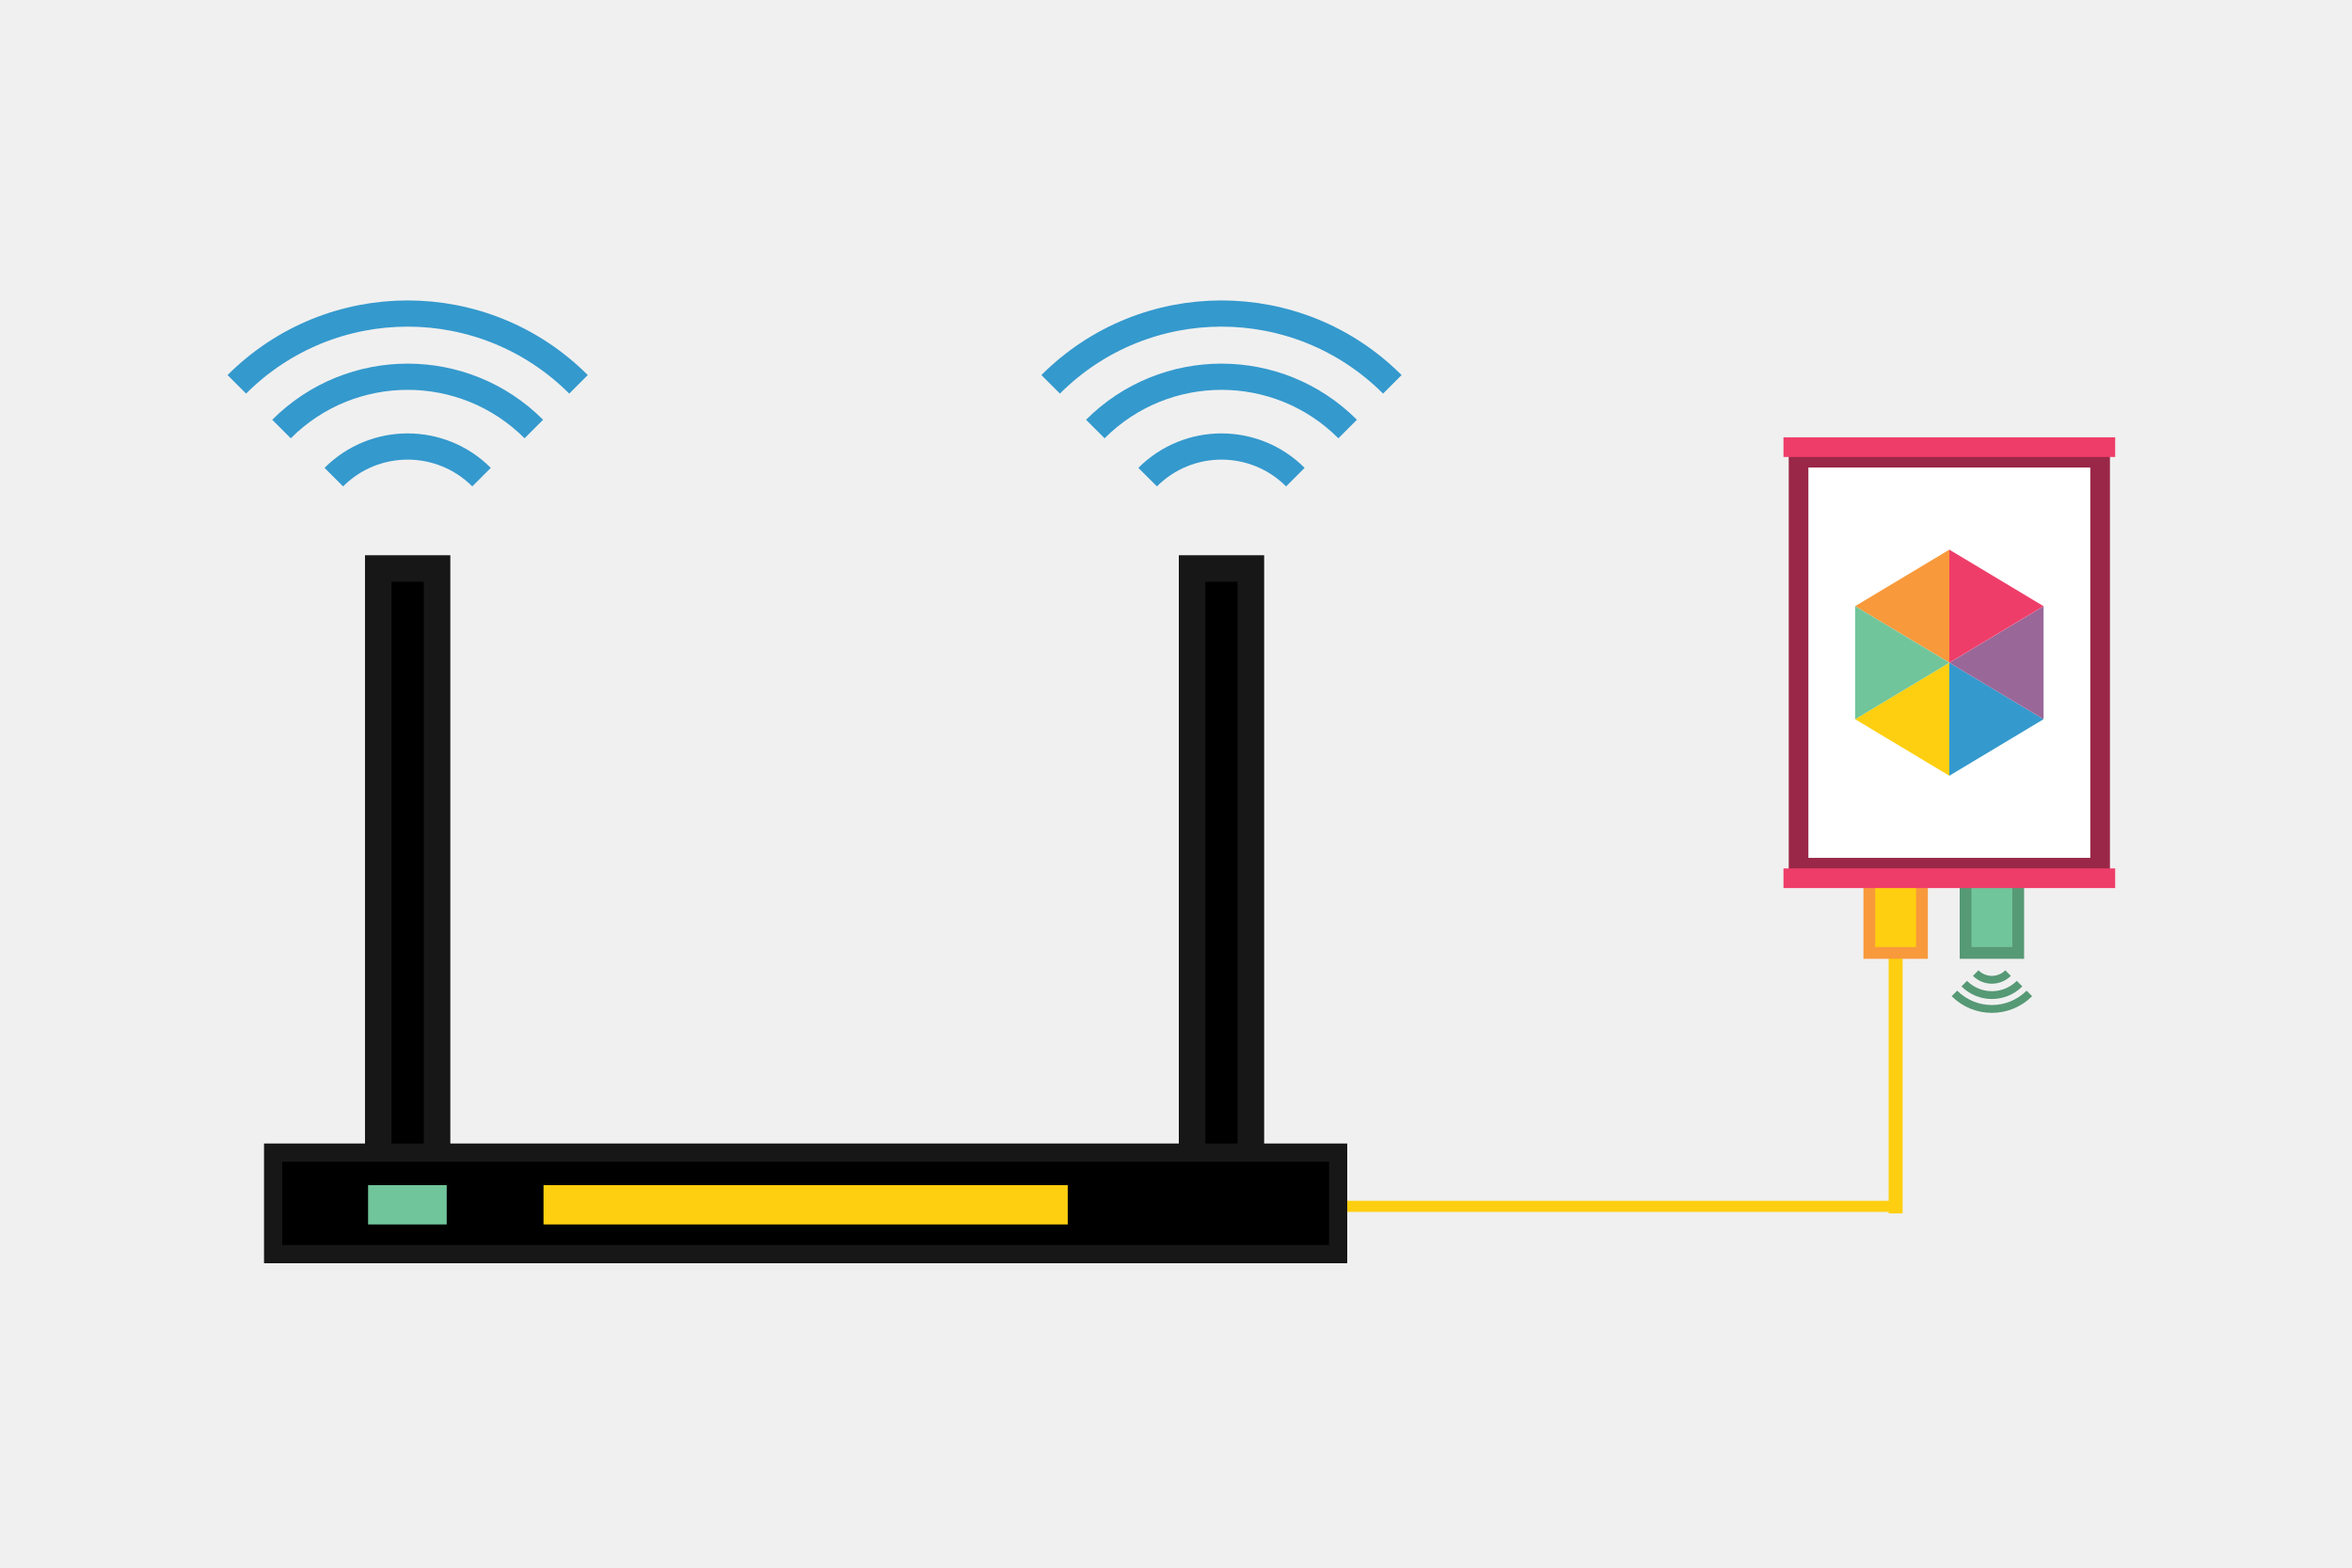
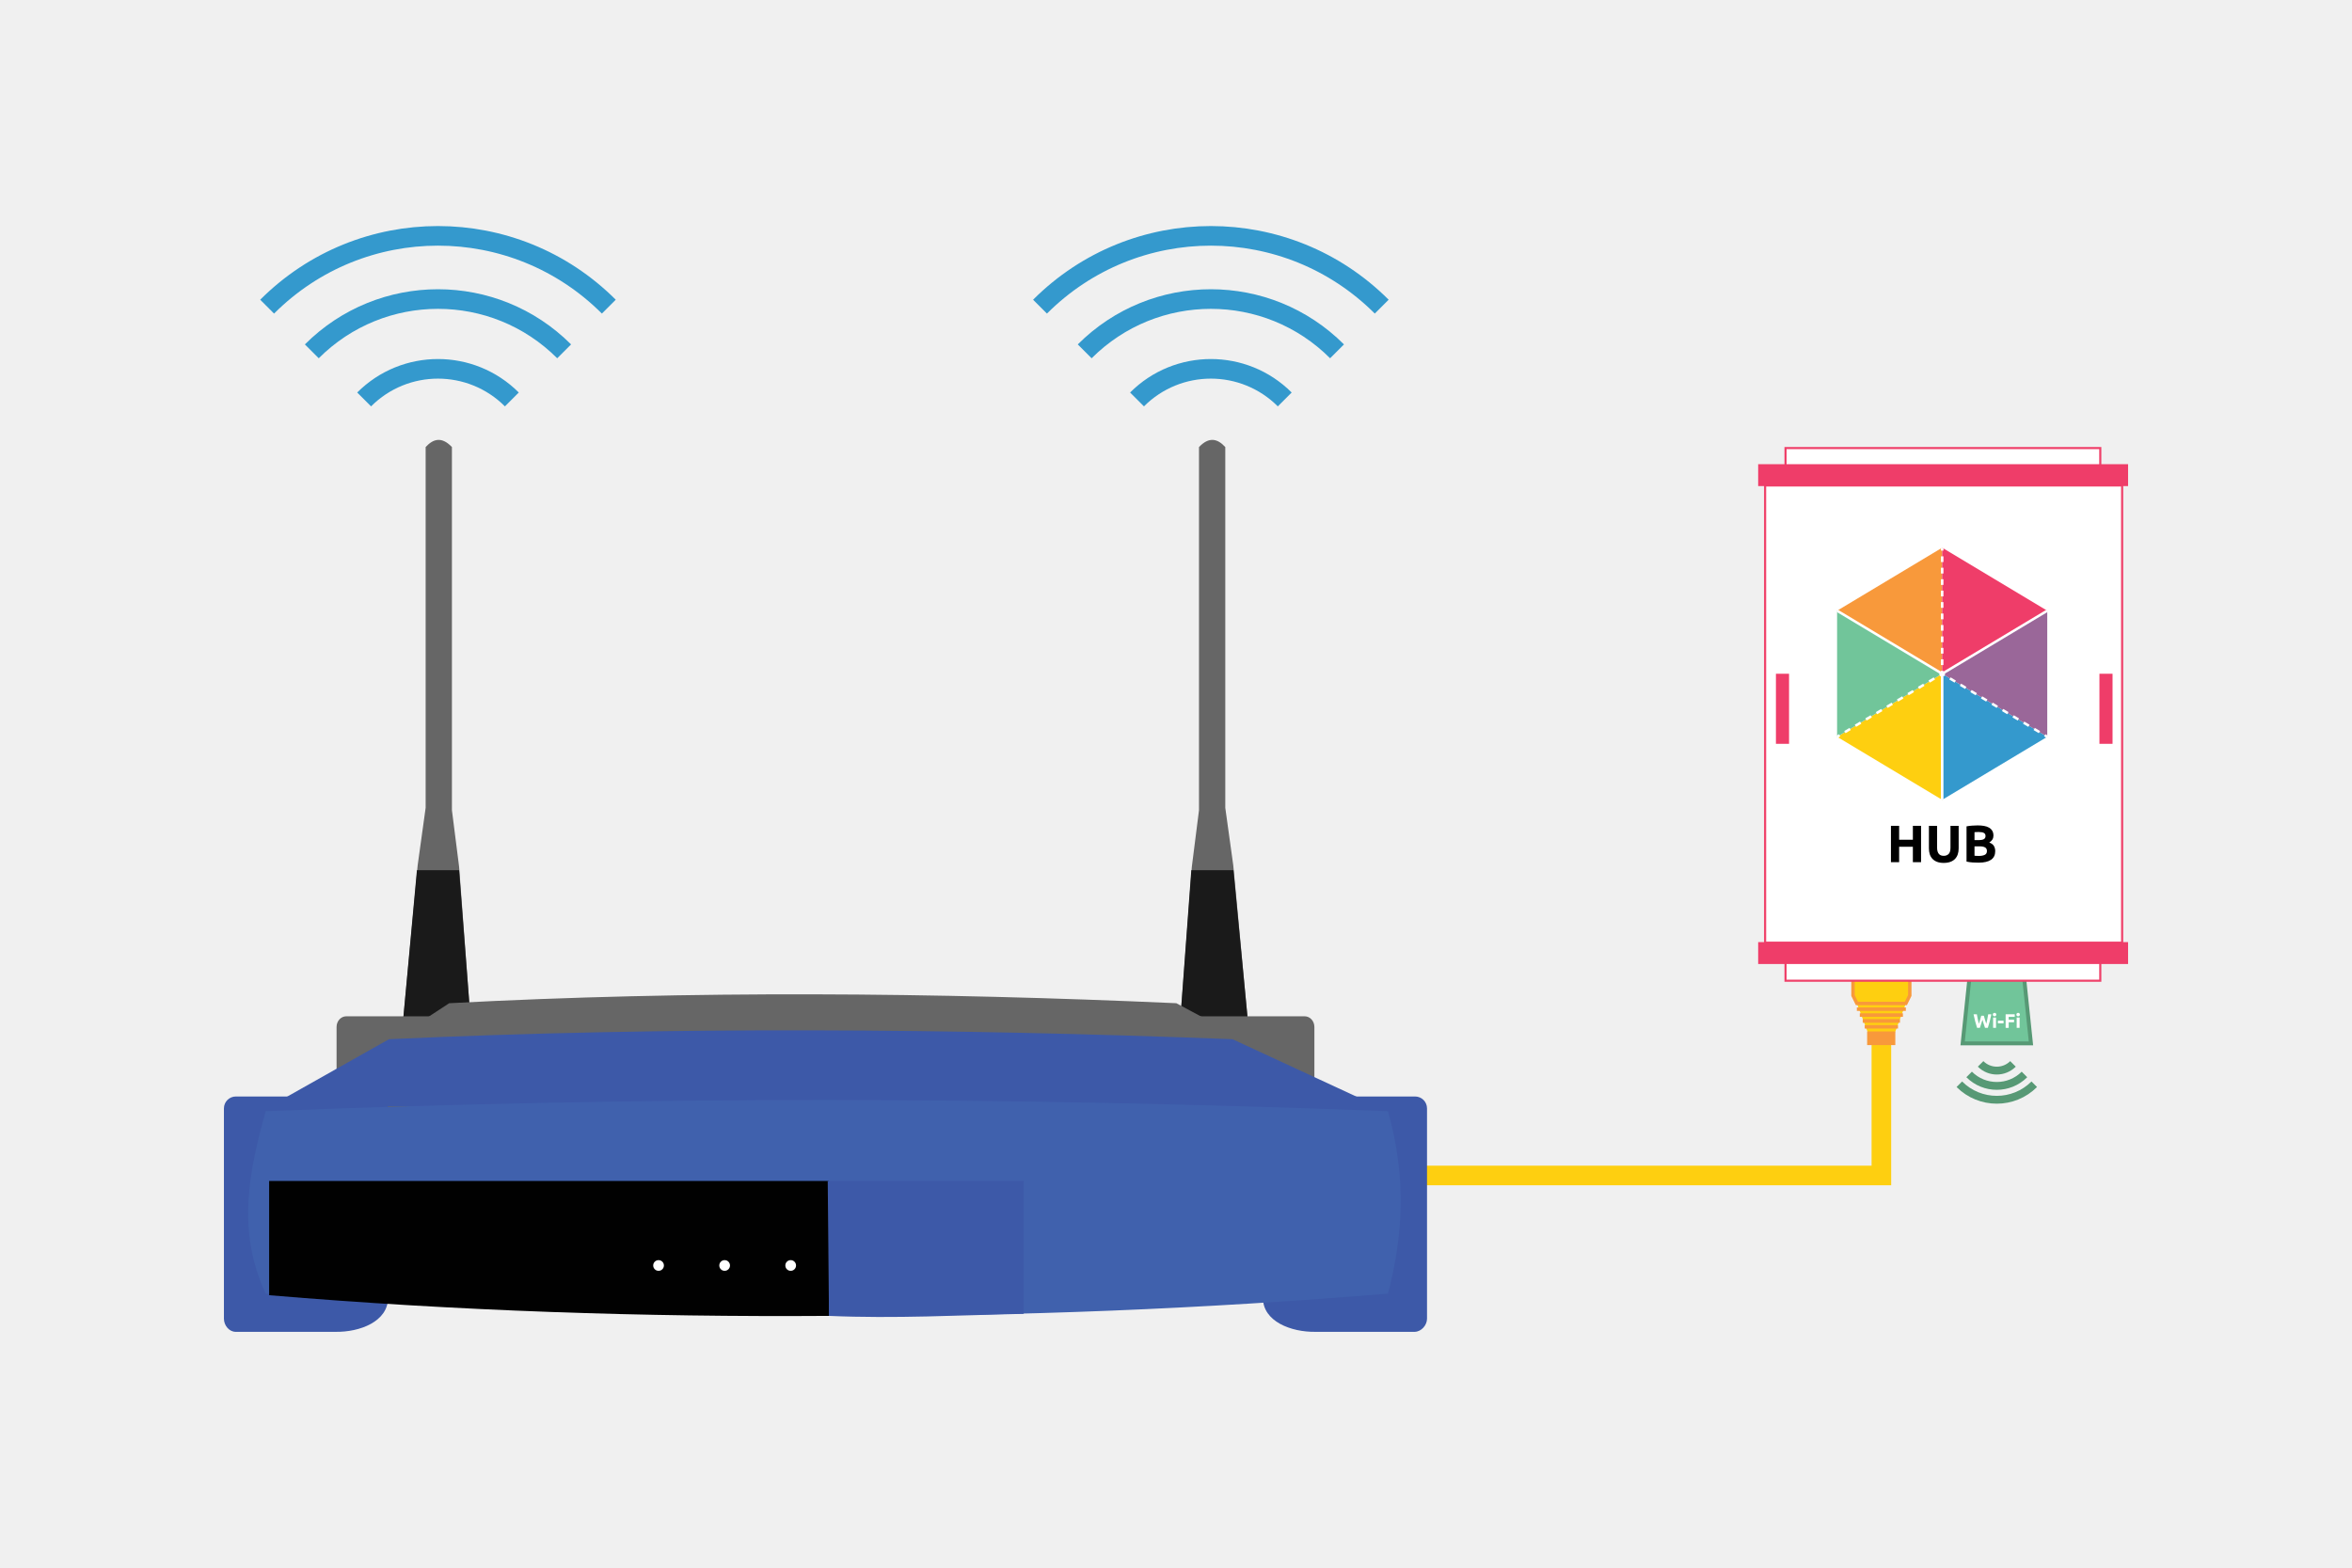
<svg xmlns="http://www.w3.org/2000/svg" version="1.1" id="Layer_1" x="0px" y="0px" width="600px" height="400px" viewBox="0 0 600 400" enable-background="new 0 0 600 400" xml:space="preserve">
-   <line fill="none" stroke="#FECF10" stroke-width="2.827" stroke-linecap="square" stroke-miterlimit="10" x1="483.583" y1="307.803" x2="338.963" y2="307.803" />
-   <g>
-     <path fill="none" d="M384.871,276.055" />
-   </g>
-   <line fill="none" stroke="#FECF10" stroke-width="3.571" stroke-linecap="square" stroke-miterlimit="10" x1="483.583" y1="307.803" x2="483.583" y2="243.916" />
-   <rect x="476.868" y="223.961" fill="#FECF10" stroke="#F8993B" stroke-width="3" stroke-miterlimit="10" width="13.43" height="19.182" />
-   <rect x="501.423" y="223.961" fill="#71C59A" stroke="#569975" stroke-width="3" stroke-miterlimit="10" width="13.428" height="19.182" />
  <g>
    <g>
-       <path fill="none" stroke="#569975" stroke-width="2" stroke-miterlimit="10" d="M517.692,253.475    c-5.282,5.281-13.831,5.281-19.112,0" />
-       <path fill="none" stroke="#569975" stroke-width="2" stroke-miterlimit="10" d="M515.193,250.975c-3.9,3.9-10.216,3.9-14.114,0" />
-       <path fill="none" stroke="#569975" stroke-width="2" stroke-miterlimit="10" d="M512.266,248.283c-2.28,2.283-5.979,2.283-8.263,0    " />
-     </g>
-   </g>
-   <rect x="96.496" y="145.055" stroke="#171718" stroke-width="6.769" stroke-miterlimit="10" width="15" height="151.033" />
-   <g>
-     <g>
-       <rect x="458.817" y="116.78" fill="#FFFFFF" stroke="#9A2748" stroke-width="5.013" stroke-miterlimit="10" width="76.926" height="104.615" />
-       <line fill="none" stroke="#EF3D69" stroke-width="5.013" stroke-miterlimit="10" x1="454.972" y1="114.088" x2="539.587" y2="114.088" />
-       <line fill="none" stroke="#EF3D69" stroke-width="5.013" stroke-miterlimit="10" x1="454.972" y1="224.088" x2="539.587" y2="224.088" />
+       <g>
+         <polyline fill="none" stroke="#FECF10" stroke-width="5" stroke-miterlimit="10" points="330.188,299.927 479.945,299.927      479.945,257.563    " />
+       </g>
+       <g>
+         <polygon fill="#FECF10" points="476.703,264.007 473.703,256.036 486.188,256.036 483.188,264.007    " />
+         <polygon fill="#FECF10" stroke="#F8993B" stroke-width="0.869" stroke-miterlimit="10" points="472.703,242.608 487.188,242.608      487.188,254.007 486.188,256.036 473.703,256.036 472.703,254.007    " />
+         <path fill="#FECF10" stroke="#F8993B" stroke-width="0.869" stroke-miterlimit="10" d="M472.703,254.12" />
+         <line fill="none" stroke="#F8993B" stroke-width="0.88" stroke-miterlimit="10" x1="486.188" y1="257.495" x2="473.688" y2="257.495" />
+         <line fill="none" stroke="#F8993B" stroke-width="0.903" stroke-miterlimit="10" x1="485.438" y1="258.995" x2="474.438" y2="258.995" />
+         <line fill="none" stroke="#F8993B" stroke-width="0.936" stroke-miterlimit="10" x1="484.688" y1="260.495" x2="475.188" y2="260.495" />
+         <line fill="none" stroke="#F8993B" stroke-width="0.885" stroke-miterlimit="10" x1="484.188" y1="261.995" x2="475.688" y2="261.995" />
+         <rect x="476.314" y="263.175" fill="#F8993B" width="7.186" height="3.486" />
+       </g>
    </g>
    <g>
-       <polygon fill="#3499CD" points="497.279,169.088 509.302,176.301 521.317,183.512 509.298,190.723 497.279,197.936     497.279,183.512   " />
-       <polygon fill="#9A6799" points="521.317,154.666 509.312,161.876 497.279,169.088 509.298,176.301 521.317,183.512     521.317,169.088   " />
-       <polygon fill="#F8993B" points="497.281,140.242 485.26,147.454 473.24,154.666 485.261,161.876 497.281,169.088 497.281,154.666       " />
-       <polygon fill="#EF3D69" points="497.279,140.242 509.298,147.454 521.317,154.666 509.298,161.876 497.279,169.088     497.279,154.666   " />
-       <polygon fill="#FECF10" points="497.281,169.088 485.26,176.301 473.24,183.512 485.261,190.723 497.281,197.936 497.281,183.512       " />
-       <polygon fill="#71C59A" points="473.242,154.666 485.26,161.876 497.279,169.088 485.262,176.301 473.242,183.512     473.242,169.088   " />
+       <polygon fill="#71C59A" stroke="#579975" stroke-miterlimit="10" points="518.101,266.226 500.673,266.226 502.673,247.044     516.101,247.044   " />
+       <g>
+         <g>
+           <g>
+             <path fill="none" stroke="#579975" stroke-width="2" stroke-miterlimit="10" d="M518.943,276.648       c-5.282,5.28-13.831,5.28-19.113,0" />
+             <path fill="none" stroke="#579975" stroke-width="2" stroke-miterlimit="10" d="M516.444,274.148       c-3.901,3.899-10.214,3.899-14.115,0" />
+             <path fill="none" stroke="#579975" stroke-width="2" stroke-miterlimit="10" d="M513.518,271.456       c-2.282,2.283-5.979,2.283-8.263,0" />
+           </g>
+         </g>
+       </g>
    </g>
-   </g>
-   <rect x="304.104" y="145.055" stroke="#171718" stroke-width="6.769" stroke-miterlimit="10" width="15" height="151.033" />
-   <g>
-     <path fill="none" d="M155.688,299.102" />
-   </g>
-   <rect x="69.674" y="294.088" stroke="#171718" stroke-width="4.64" stroke-miterlimit="10" width="271.689" height="25.912" />
-   <rect x="93.899" y="302.389" fill="#71C59A" width="20.061" height="10.031" />
-   <rect x="138.656" y="302.389" fill="#FECF10" width="133.724" height="10.031" />
-   <g>
    <g>
-       <path fill="none" stroke="#3499CD" stroke-width="6.687" stroke-miterlimit="10" d="M268.019,98.064    c24.092-24.086,63.08-24.086,87.167,0" />
-       <path fill="none" stroke="#3499CD" stroke-width="6.687" stroke-miterlimit="10" d="M279.417,109.466    c17.788-17.788,46.587-17.788,64.37,0" />
-       <path fill="none" stroke="#3499CD" stroke-width="6.687" stroke-miterlimit="10" d="M292.765,121.741    c10.404-10.413,27.266-10.413,37.683,0" />
+       <path fill="#FFFFFF" d="M506.085,259.167c0.04,0.137,0.084,0.291,0.132,0.462c0.049,0.172,0.1,0.35,0.155,0.533    c0.055,0.183,0.11,0.366,0.167,0.55s0.111,0.354,0.165,0.51c0.044-0.17,0.088-0.354,0.133-0.555c0.046-0.2,0.088-0.407,0.128-0.62    c0.041-0.214,0.08-0.426,0.118-0.638s0.075-0.416,0.108-0.612h0.811c-0.117,0.58-0.253,1.168-0.405,1.765    c-0.153,0.597-0.317,1.163-0.495,1.7h-0.714c-0.116-0.32-0.229-0.656-0.339-1.008c-0.11-0.352-0.219-0.704-0.324-1.058    c-0.107,0.354-0.215,0.706-0.321,1.058s-0.218,0.688-0.335,1.008h-0.713c-0.178-0.537-0.343-1.104-0.494-1.7    c-0.152-0.597-0.287-1.185-0.404-1.765h0.844c0.034,0.196,0.07,0.4,0.111,0.612c0.04,0.212,0.082,0.424,0.125,0.638    c0.044,0.213,0.088,0.42,0.134,0.62c0.045,0.2,0.091,0.385,0.138,0.555c0.061-0.163,0.119-0.337,0.176-0.52    c0.057-0.184,0.111-0.367,0.165-0.551c0.054-0.183,0.103-0.359,0.147-0.529s0.086-0.322,0.123-0.455H506.085z" />
+       <path fill="#FFFFFF" d="M509.262,258.872c0,0.137-0.045,0.244-0.133,0.322s-0.193,0.117-0.313,0.117    c-0.12,0-0.225-0.039-0.313-0.117s-0.133-0.186-0.133-0.322s0.045-0.244,0.133-0.323c0.088-0.078,0.192-0.117,0.313-0.117    c0.119,0,0.225,0.039,0.313,0.117C509.217,258.628,509.262,258.735,509.262,258.872z M509.191,262.262h-0.745v-2.63h0.745V262.262    z" />
+       <path fill="#FFFFFF" d="M509.666,260.432h1.45v0.675h-1.45V260.432z" />
+       <path fill="#FFFFFF" d="M511.641,262.262v-3.465h2.32v0.655h-1.539v0.725h1.369v0.655h-1.369v1.43H511.641z" />
+       <path fill="#FFFFFF" d="M515.276,258.872c0,0.137-0.044,0.244-0.132,0.322c-0.089,0.078-0.193,0.117-0.313,0.117    c-0.121,0-0.225-0.039-0.313-0.117c-0.089-0.078-0.133-0.186-0.133-0.322s0.044-0.244,0.133-0.323    c0.088-0.078,0.191-0.117,0.313-0.117c0.119,0,0.224,0.039,0.313,0.117C515.232,258.628,515.276,258.735,515.276,258.872z     M515.207,262.262h-0.746v-2.63h0.746V262.262z" />
    </g>
-   </g>
-   <g>
    <g>
-       <path fill="none" stroke="#3499CD" stroke-width="6.687" stroke-miterlimit="10" d="M60.412,98.064    c24.091-24.086,63.079-24.086,87.166,0" />
-       <path fill="none" stroke="#3499CD" stroke-width="6.687" stroke-miterlimit="10" d="M71.811,109.466    c17.788-17.788,46.586-17.788,64.369,0" />
-       <path fill="none" stroke="#3499CD" stroke-width="6.687" stroke-miterlimit="10" d="M85.158,121.741    c10.404-10.413,27.265-10.413,37.682,0" />
+       <rect x="450.285" y="123.87" fill="#FFFFFF" stroke="#EF4069" stroke-width="0.539" stroke-miterlimit="10" width="91.076" height="116.668" />
+       <g>
+         <g>
+           <g>
+             <path fill="#010101" stroke="#FFFFFF" stroke-width="0.214" stroke-miterlimit="10" d="M495.451,172.58" />
+           </g>
+           <g>
+             <path fill="#010101" stroke="#FFFFFF" stroke-width="0.214" stroke-miterlimit="10" d="M495.451,172.58" />
+           </g>
+           <g>
+             <path fill="#010101" stroke="#FFFFFF" stroke-width="0.214" stroke-miterlimit="10" d="M495.451,172.58" />
+           </g>
+           <g>
+             <path fill="#010101" stroke="#FFFFFF" stroke-width="0.214" stroke-miterlimit="10" d="M495.451,172.58" />
+           </g>
+         </g>
+         <polyline fill="#3499CD" points="522.26,187.994 508.855,196.036 495.452,204.079 495.452,187.994 495.452,171.91    " />
+         <polyline fill="#9A6799" points="522.26,187.994 522.26,171.91 522.26,155.824 508.871,163.867 495.452,171.91    " />
+         <polyline fill="#F8993B" points="495.455,139.739 482.049,147.782 468.643,155.824 482.049,163.867 495.455,171.91    " />
+         <polyline fill="#EF3D69" points="495.452,139.739 508.854,147.782 522.26,155.824 508.855,163.867 495.452,171.91    " />
+         <polyline fill="#FECF10" points="468.643,187.994 482.049,196.036 495.455,204.079 495.455,187.994 495.455,171.91    " />
+         <polyline fill="#71C59A" points="468.645,187.994 468.645,171.91 468.645,155.824 482.049,163.867 495.452,171.91    " />
+         <g>
+           <g>
+             <g>
+               <line fill="none" stroke="#FFFFFF" stroke-width="0.643" stroke-miterlimit="10" x1="495.457" y1="139.739" x2="495.457" y2="140.49" />
+               <line fill="none" stroke="#FFFFFF" stroke-width="0.643" stroke-miterlimit="10" stroke-dasharray="1.46,1.46" x1="495.457" y1="141.95" x2="495.451" y2="170.429" />
+               <line fill="none" stroke="#FFFFFF" stroke-width="0.643" stroke-miterlimit="10" x1="495.451" y1="171.16" x2="495.451" y2="171.91" />
+             </g>
+           </g>
+           <g>
+             <g>
+               <line fill="none" stroke="#FFFFFF" stroke-width="0.643" stroke-miterlimit="10" x1="495.451" y1="171.91" x2="496.095" y2="172.296" />
+               <line fill="none" stroke="#FFFFFF" stroke-width="0.643" stroke-miterlimit="10" stroke-dasharray="1.566,1.566" x1="497.438" y1="173.102" x2="520.944" y2="187.205" />
+               <line fill="none" stroke="#FFFFFF" stroke-width="0.643" stroke-miterlimit="10" x1="521.616" y1="187.608" x2="522.26" y2="187.994" />
+             </g>
+           </g>
+           <g>
+             <g>
+               <line fill="none" stroke="#FFFFFF" stroke-width="0.643" stroke-miterlimit="10" x1="495.451" y1="171.91" x2="494.808" y2="172.296" />
+               <line fill="none" stroke="#FFFFFF" stroke-width="0.643" stroke-miterlimit="10" stroke-dasharray="1.566,1.566" x1="493.464" y1="173.102" x2="469.958" y2="187.205" />
+               <line fill="none" stroke="#FFFFFF" stroke-width="0.643" stroke-miterlimit="10" x1="469.286" y1="187.608" x2="468.643" y2="187.994" />
+             </g>
+           </g>
+         </g>
+         <g>
+           <line fill="none" stroke="#FFFFFF" stroke-width="0.643" stroke-miterlimit="10" x1="495.457" y1="204.079" x2="495.451" y2="171.91" />
+           <line fill="none" stroke="#FFFFFF" stroke-width="0.643" stroke-miterlimit="10" x1="495.451" y1="171.91" x2="522.26" y2="155.824" />
+           <line fill="none" stroke="#FFFFFF" stroke-width="0.643" stroke-miterlimit="10" x1="495.451" y1="171.91" x2="468.643" y2="155.824" />
+         </g>
+       </g>
+       <rect x="455.489" y="243.69" fill="#FFFFFF" stroke="#EF4069" stroke-width="0.539" stroke-miterlimit="10" width="80.296" height="6.543" />
+       <rect x="455.489" y="114.325" fill="#FFFFFF" stroke="#EF4069" stroke-width="0.539" stroke-miterlimit="10" width="80.296" height="6.543" />
+       <line fill="none" stroke="#EF3D69" stroke-width="5.59" stroke-miterlimit="10" x1="448.513" y1="121.234" x2="542.877" y2="121.234" />
+       <line fill="none" stroke="#EF3D69" stroke-width="5.59" stroke-miterlimit="10" x1="448.513" y1="243.176" x2="542.877" y2="243.176" />
+       <g>
+         <path d="M487.977,210.713h2.088v9.273h-2.088v-3.934h-3.506v3.934h-2.088v-9.273h2.088v3.547h3.506V210.713z" />
+         <path d="M495.832,220.174c-0.651,0-1.214-0.092-1.687-0.273c-0.473-0.184-0.863-0.438-1.171-0.764s-0.535-0.713-0.683-1.164     c-0.146-0.451-0.221-0.947-0.221-1.492v-5.768h2.088v5.594c0,0.375,0.042,0.693,0.127,0.957s0.201,0.477,0.349,0.643     c0.146,0.164,0.325,0.283,0.535,0.354c0.209,0.072,0.439,0.107,0.688,0.107c0.509,0,0.922-0.156,1.238-0.469     c0.316-0.311,0.476-0.842,0.476-1.592v-5.594h2.087v5.768c0,0.545-0.075,1.045-0.228,1.498c-0.151,0.455-0.384,0.846-0.695,1.172     c-0.313,0.326-0.71,0.578-1.191,0.756S496.492,220.174,495.832,220.174z" />
+         <path d="M504.758,220.107c-0.509,0-1.015-0.016-1.52-0.047c-0.504-0.031-1.028-0.105-1.572-0.221v-8.994     c0.429-0.08,0.896-0.141,1.405-0.18c0.509-0.041,0.981-0.061,1.419-0.061c0.589,0,1.131,0.043,1.626,0.127     c0.495,0.086,0.921,0.23,1.278,0.436c0.356,0.205,0.635,0.475,0.836,0.809c0.201,0.336,0.301,0.748,0.301,1.238     c0,0.74-0.356,1.326-1.07,1.754c0.589,0.223,0.99,0.525,1.204,0.91c0.215,0.383,0.321,0.816,0.321,1.297     c0,0.973-0.354,1.705-1.063,2.195S506.158,220.107,504.758,220.107z M503.7,214.354h1.018c0.643,0,1.102-0.084,1.378-0.248     c0.276-0.166,0.415-0.43,0.415-0.797c0-0.375-0.143-0.637-0.428-0.789c-0.286-0.152-0.705-0.229-1.259-0.229     c-0.178,0-0.37,0.004-0.575,0.008s-0.388,0.016-0.549,0.033V214.354z M503.7,215.945v2.395c0.152,0.02,0.316,0.033,0.495,0.041     c0.179,0.01,0.375,0.014,0.589,0.014c0.625,0,1.129-0.09,1.513-0.268c0.383-0.178,0.575-0.51,0.575-0.99     c0-0.428-0.16-0.734-0.481-0.918c-0.321-0.182-0.781-0.273-1.379-0.273H503.7z" />
+       </g>
+       <rect x="453.043" y="171.908" fill="#EF3D69" width="3.347" height="17.88" />
+       <rect x="535.57" y="171.908" fill="#EF3D69" width="3.345" height="17.88" />
+     </g>
+     <g>
+       <g>
+         <path fill="none" d="M455.362,251.244" />
+       </g>
+       <g>
+         <path fill="none" d="M455.362,237.816" />
+       </g>
+       <g>
+         <path fill="none" d="M477.894,229.53" />
+       </g>
+       <g>
+         <path fill="none" d="M473.061,244.732" />
+       </g>
+       <g>
+         <path fill="none" d="M469.231,237.074" />
+       </g>
+       <g>
+         <path fill="none" d="M436.198,244.732" />
+       </g>
+       <g>
+         <path fill="none" d="M440.027,237.074" />
+       </g>
+     </g>
+     <g>
+       <g id="layer17" transform="translate(-124.37 426.14)">
+         <g id="g42229" transform="translate(14.257 84)">
+           <g id="g42201">
+             <path id="path42179" nodetypes="ccccccccc" fill="#666666" d="M212.601-246.112       l4.063-43.279l2.031-14.631v-92.047c1.993-2.189,4.174-2.677,6.706,0v92.658l1.829,14.427l3.251,43.28L212.601-246.112z" />
+             <path id="path42179-1" nodetypes="ccccc" fill="#1A1A1A" d="M212.601-246.112       l3.875-42.003c0.2,0.033,10.752,0,10.752,0l3.254,42.41L212.601-246.112z" />
+           </g>
+           <g id="g42201-9" transform="matrix(-1 0 0 1 652.81 0)">
+             <path id="path42179-6" nodetypes="ccccccccc" fill="#666666" d="M224.029-246.112       l4.065-43.279l2.03-14.631v-92.047c1.993-2.189,4.173-2.677,6.706,0v92.658l1.828,14.427l3.252,43.28L224.029-246.112z" />
+             <path id="path42179-1-4" nodetypes="ccccc" fill="#1A1A1A" d="M224.029-246.112       l4.012-42.003c0.2,0.033,10.752,0,10.752,0l3.118,42.41L224.029-246.112z" />
+           </g>
+         </g>
+       </g>
+       <g id="layer15" transform="translate(-124.37 426.14)">
+         <path id="path3062-2-9-4" nodetypes="ccccc" fill="#666666" d="M238.963-170.167     c61.832-3.283,123.663-2.757,185.495,0l32.616,17.528l-244.254-0.427L238.963-170.167z" />
+         <g id="g41973-5" transform="matrix(.81275 0 0 .89489 63.791 -47.57)">
+           <path id="rect41946-0" nodetypes="sssssssss" fill="#666666" d="M183.225-133.266      h35.762c1.687,0,3.047,1.359,3.047,3.049v48.358c0,6.003-7.205,8.837-13.411,8.738l-25.398-0.406      c-1.689-0.026-3.048-1.36-3.048-3.048v-53.642C180.176-131.906,181.534-133.266,183.225-133.266L183.225-133.266z" />
+           <path id="rect41946-2-9" nodetypes="sssssssss" fill="#666666" d="M484.042-133.266      H448.28c-1.689,0-3.048,1.359-3.048,3.049v48.358c0,6.003,7.202,8.837,13.409,8.738l25.401-0.406      c1.687-0.026,3.048-1.36,3.048-3.048v-53.642C487.09-131.906,485.729-133.266,484.042-133.266L484.042-133.266z" />
+         </g>
+       </g>
+       <g id="layer9" transform="translate(-124.37 426.14)" insensitive="true">
+         <g id="g41973">
+           <path id="rect41946" nodetypes="sssssssss" fill="#3D59A8" d="M184.541-146.371      h35.762c1.689,0,3.049,1.36,3.049,3.049v48.359c0,6.004-7.187,8.744-13.394,8.645h-25.491c-1.688-0.026-2.974-1.672-2.974-3.361      v-53.643c0-1.688,1.359-3.047,3.048-3.047V-146.371z" />
+           <path id="rect41946-2" nodetypes="sssssssss" fill="#3D59A8" d="M485.359-146.371      h-35.763c-1.688,0-3.048,1.36-3.048,3.049v48.359c0,6.004,7.203,8.744,13.409,8.645h25.293c1.688-0.026,3.156-1.672,3.156-3.361      v-53.643c0-1.688-1.359-3.047-3.048-3.047V-146.371z" />
+         </g>
+       </g>
+       <g id="layer11" transform="translate(-124.37 426.14)" insensitive="true">
+         <g id="layer12-2" transform="translate(146.84 27.963)">
+           <path id="path3062-2-9" nodetypes="ccccc" fill="#3D59A8" d="M76.765-188.949      c71.725-3.283,143.45-2.756,215.176,0l37.836,17.528L46.44-171.847L76.765-188.949z" />
+         </g>
+       </g>
+       <g id="layer6" transform="translate(-124.37 426.14)" insensitive="true">
+         <path id="rect41934" nodetypes="ccccc" fill="#4061AD" d="M192.15-142.622     c98.855-3.867,187.432-3.718,286.285,0c4.927,17.366,3.706,32.425,0,46.552c-95.484,7.864-184.298,7.307-286.285,0     C184.616-112.273,187.976-127.484,192.15-142.622z" />
+       </g>
+       <g id="layer8" transform="translate(-124.37 426.14)" insensitive="true">
+         <path id="rect41941" nodetypes="ccccc" fill="#010101" d="M193.028-124.806h142.818     v34.42c-47.162,0.329-94.941-1.257-142.818-5.279V-124.806z" />
+       </g>
+       <g id="layer7" transform="translate(-124.37 426.14)" insensitive="true">
+         <path id="rect41938" nodetypes="ccccc" fill="#3D59A8" d="M335.526-124.828h49.986     v33.918c-16.578,0.346-32.728,1.259-49.666,0.524L335.526-124.828z" />
+       </g>
+       <g id="layer10" transform="translate(-124.37 426.14)" insensitive="true">
+         <path id="path4092-6" type="arc" rx="1.835" cy="-193.332" cx="128.347" ry="1.835" fill="#FFFFFF" d="     M293.735-103.25c0,0.754-0.611,1.365-1.365,1.365s-1.365-0.611-1.365-1.365s0.611-1.364,1.365-1.364     S293.735-104.004,293.735-103.25z" />
+         <path id="path4092-6-1" type="arc" rx="1.835" cy="-193.332" cx="128.347" ry="1.835" fill="#FFFFFF" d="     M310.592-103.25c0,0.754-0.611,1.365-1.365,1.365s-1.364-0.611-1.364-1.365s0.61-1.364,1.364-1.364     S310.592-104.004,310.592-103.25z" />
+         <path id="path4092-6-8" type="arc" rx="1.835" cy="-193.332" cx="128.347" ry="1.835" fill="#FFFFFF" d="     M327.44-103.25c0,0.754-0.61,1.365-1.365,1.365c-0.753,0-1.364-0.611-1.364-1.365s0.611-1.364,1.364-1.364     C326.83-104.615,327.44-104.004,327.44-103.25z" />
+       </g>
+     </g>
+     <g>
+       <path fill="none" d="M389.933,266.231" />
+     </g>
+     <g>
+       <path fill="none" d="M160.75,289.278" />
+     </g>
+     <g>
+       <g>
+         <path fill="none" stroke="#3499CD" stroke-width="5" stroke-miterlimit="10" d="M265.312,78.241     c24.092-24.086,63.079-24.086,87.166,0" />
+         <path fill="none" stroke="#3499CD" stroke-width="5" stroke-miterlimit="10" d="M276.71,89.643     c17.788-17.788,46.587-17.788,64.37,0" />
+         <path fill="none" stroke="#3499CD" stroke-width="5" stroke-miterlimit="10" d="M290.059,101.918     c10.403-10.413,27.266-10.413,37.683,0" />
+       </g>
+     </g>
+     <g>
+       <g>
+         <path fill="none" stroke="#3499CD" stroke-width="5" stroke-miterlimit="10" d="M68.145,78.241     c24.091-24.086,63.079-24.086,87.166,0" />
+         <path fill="none" stroke="#3499CD" stroke-width="5" stroke-miterlimit="10" d="M79.545,89.643     c17.788-17.788,46.586-17.788,64.369,0" />
+         <path fill="none" stroke="#3499CD" stroke-width="5" stroke-miterlimit="10" d="M92.892,101.918     c10.404-10.413,27.265-10.413,37.682,0" />
+       </g>
    </g>
  </g>
</svg>
